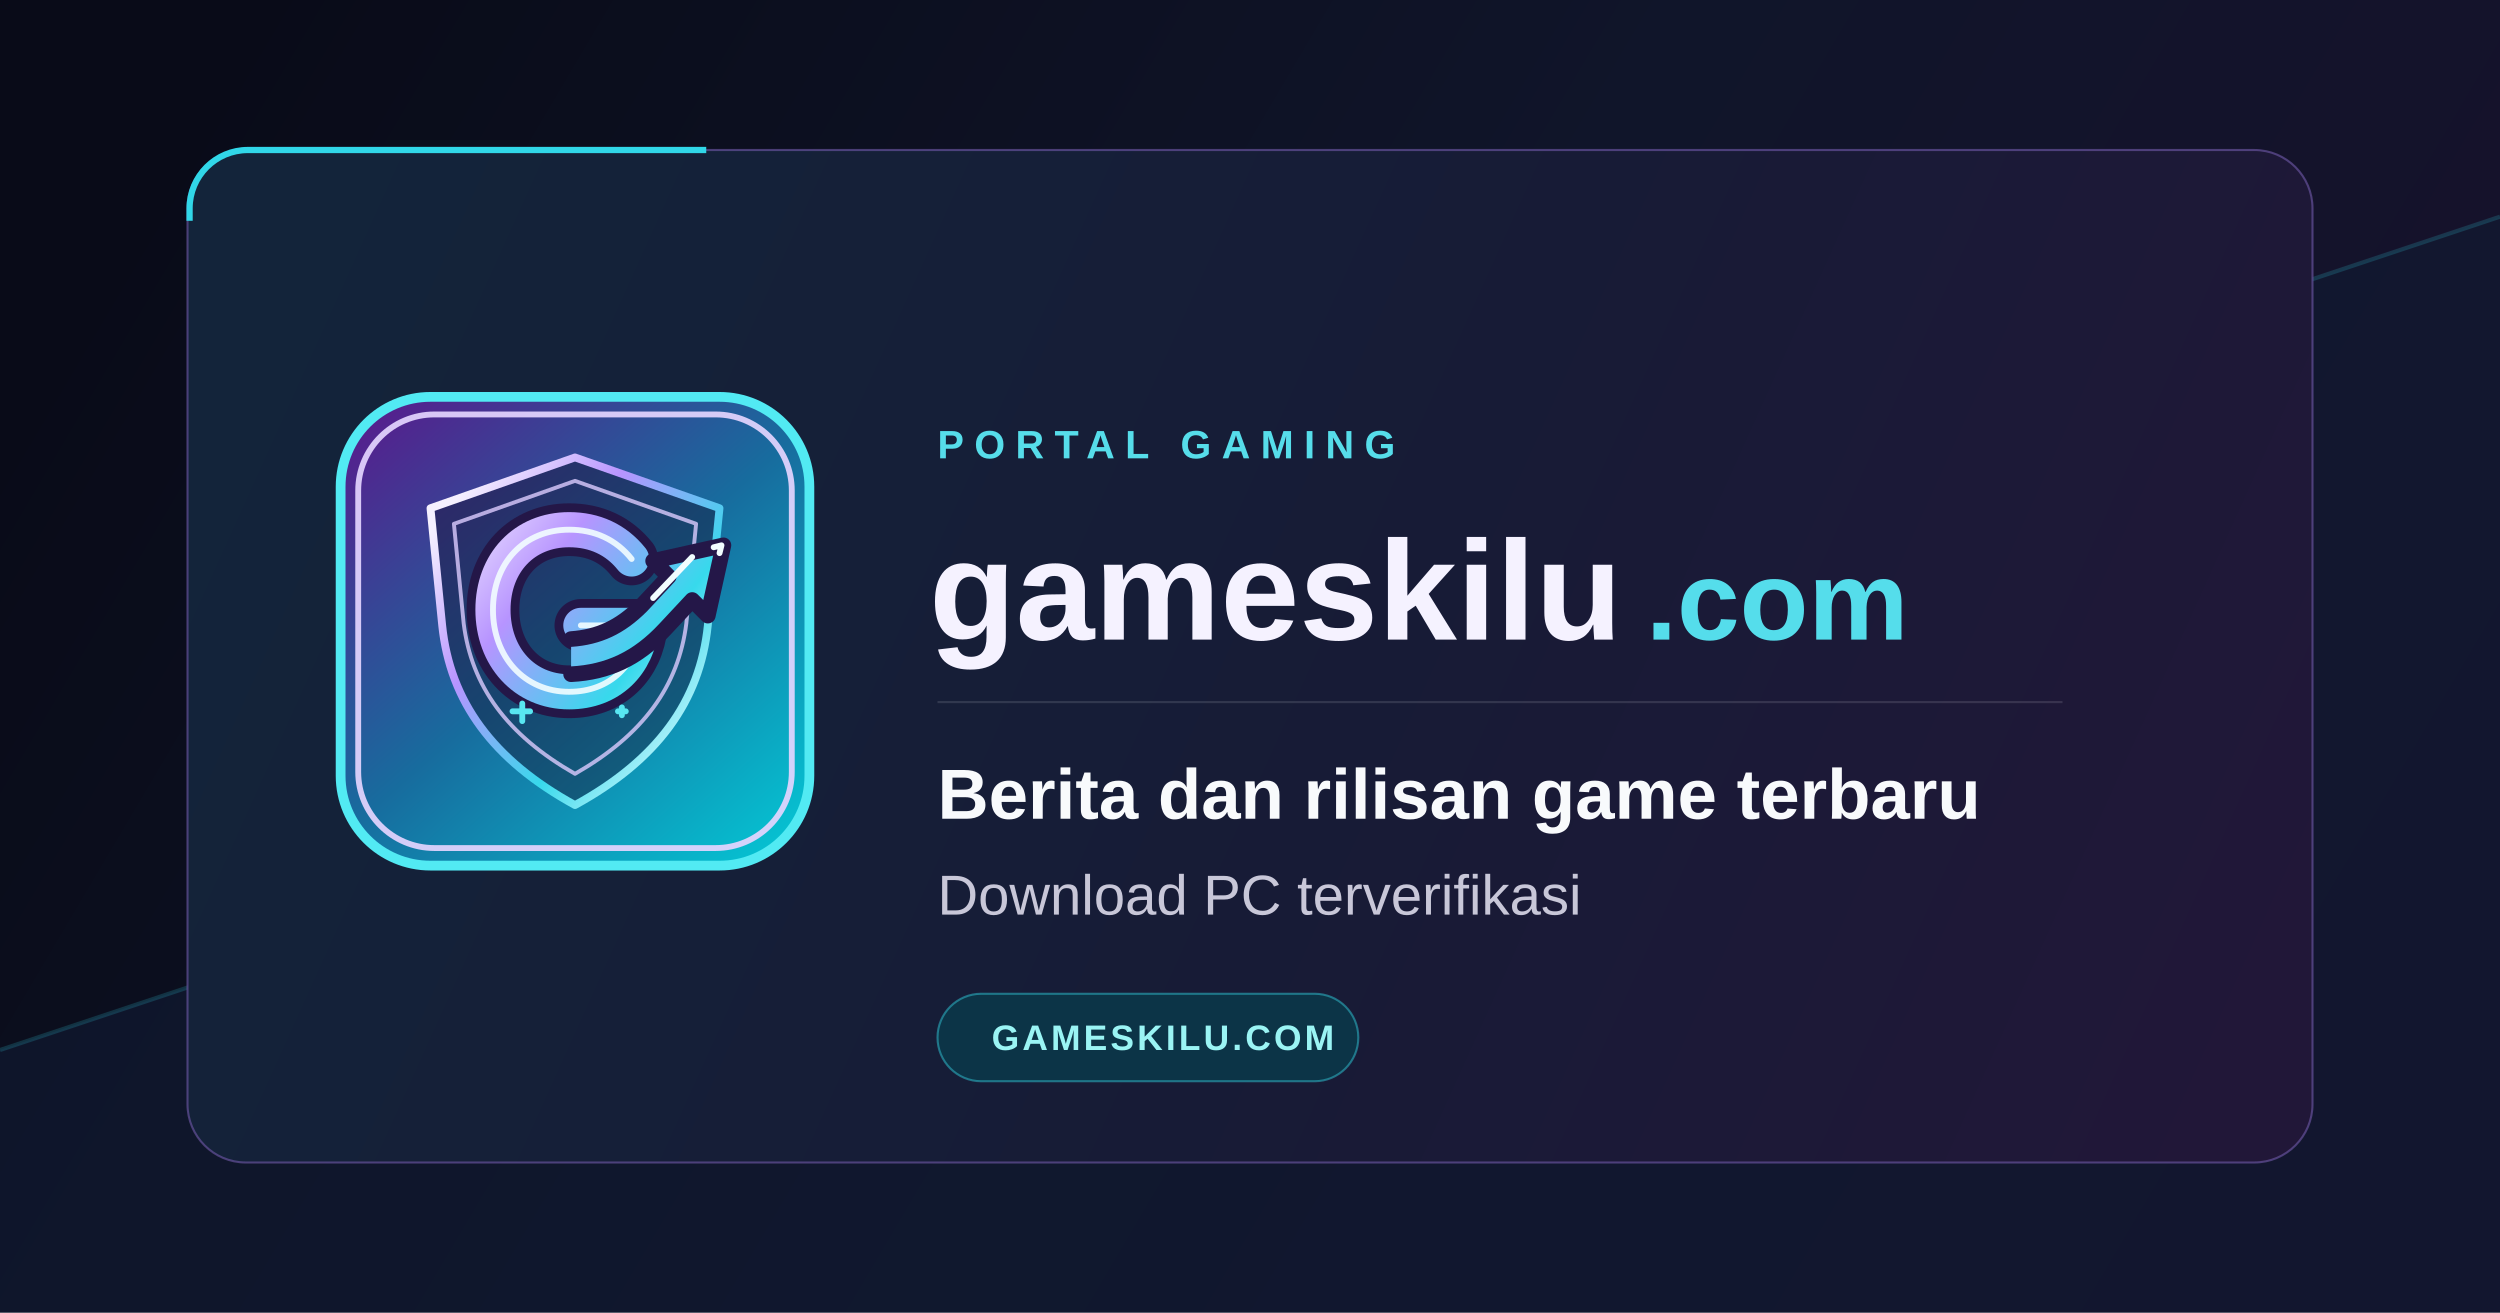
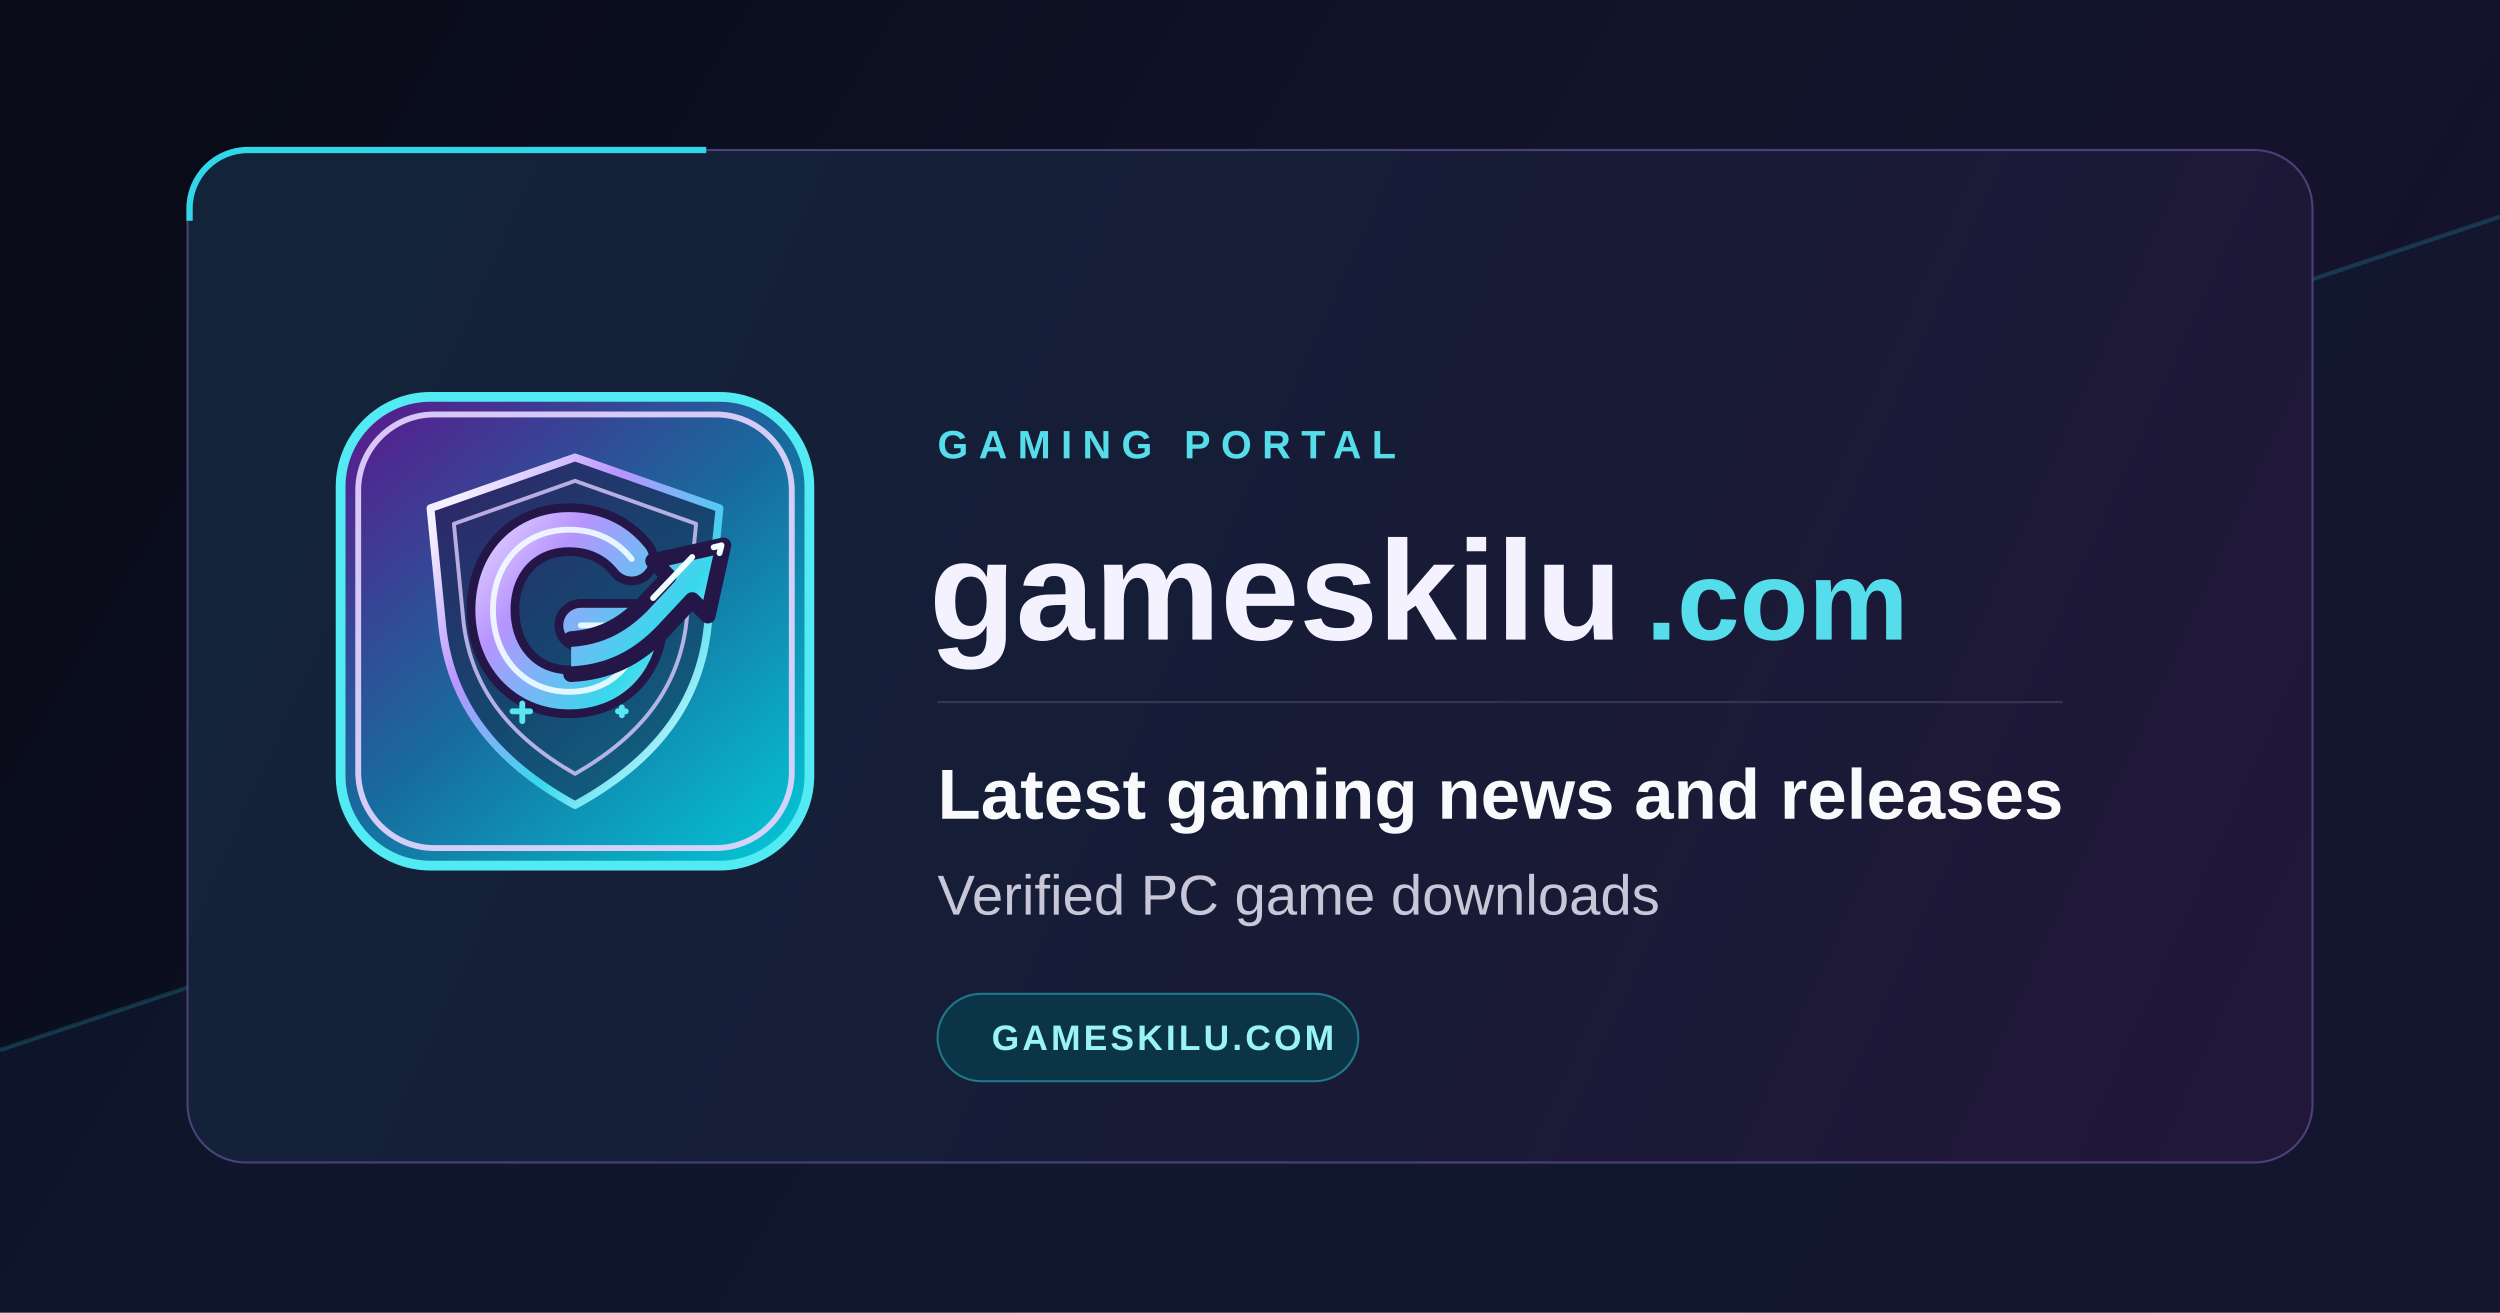
<svg xmlns="http://www.w3.org/2000/svg" width="1200" height="630" viewBox="0 0 1200 630" fill="none">
  <defs>
    <linearGradient id="background" x1="105" y1="28" x2="1090" y2="610" gradientUnits="userSpaceOnUse">
      <stop stop-color="#090B18" />
      <stop offset=".52" stop-color="#10152A" />
      <stop offset="1" stop-color="#17112C" />
    </linearGradient>
    <linearGradient id="panel" x1="145" y1="105" x2="1074" y2="525" gradientUnits="userSpaceOnUse">
      <stop stop-color="#13243A" />
      <stop offset=".55" stop-color="#171B36" />
      <stop offset="1" stop-color="#211738" />
    </linearGradient>
    <linearGradient id="tile" x1="30" y1="16" x2="226" y2="239" gradientUnits="userSpaceOnUse">
      <stop stop-color="#54218E" />
      <stop offset=".5" stop-color="#176C9E" />
      <stop offset="1" stop-color="#06BFD0" />
    </linearGradient>
    <linearGradient id="mark" x1="59" y1="71" x2="202" y2="183" gradientUnits="userSpaceOnUse">
      <stop stop-color="#F5F0FF" />
      <stop offset=".32" stop-color="#B794FF" />
      <stop offset=".68" stop-color="#37D9EC" />
      <stop offset="1" stop-color="#E3FCFF" />
    </linearGradient>
  </defs>
  <rect width="1200" height="630" fill="url(#background)" />
  <path d="M0 504 1200 104v526H0V504Z" fill="#111A31" fill-opacity=".68" />
  <path d="M0 504 1200 104" stroke="#37D9EC" stroke-opacity=".18" stroke-width="2" />
  <rect x="90" y="72" width="1020" height="486" rx="28" fill="url(#panel)" stroke="#6B55A2" stroke-opacity=".65" />
  <path d="M91 106v-6a28 28 0 0 1 28-28h220" stroke="#31D7E8" stroke-width="3" />
  <svg x="156" y="183" width="240" height="240" viewBox="0 0 256 256">
    <rect x="8" y="8" width="240" height="240" rx="46" fill="url(#tile)" stroke="#52EAF3" stroke-width="5" />
    <rect x="17" y="17" width="222" height="222" rx="39" stroke="#E4D5FF" stroke-opacity=".92" stroke-width="3" />
    <path d="m128 39 74 26-6 60c-4 39-26 69-68 92-42-23-64-53-68-92l-6-60 74-26Z" fill="#17102F" fill-opacity=".42" stroke="url(#mark)" stroke-width="4" stroke-linejoin="round" />
    <path d="m128 51 62 22-5 51c-4 32-22 57-57 77-35-20-53-45-57-77l-5-51 62-22Z" stroke="#DCCBFF" stroke-opacity=".8" stroke-width="2" stroke-linejoin="round" />
    <path d="M157 91c-8-10-19-15-32-15-23 0-39 17-39 41s16 42 39 42c21 0 35-14 37-34h-31" stroke="#241748" stroke-width="27" stroke-linecap="round" stroke-linejoin="round" />
    <path d="M157 91c-8-10-19-15-32-15-23 0-39 17-39 41s16 42 39 42c21 0 35-14 37-34h-31" stroke="url(#mark)" stroke-width="18" stroke-linecap="round" stroke-linejoin="round" />
    <path d="M157 91c-8-10-19-15-32-15-23 0-39 17-39 41s16 42 39 42c21 0 35-14 37-34h-31" stroke="#F2FDFF" stroke-opacity=".9" stroke-width="3" stroke-linecap="round" stroke-linejoin="round" />
    <path d="M126 132c14-1 25-6 36-17l14-15-8-8 36-8-8 36-8-8-14 15c-14 15-29 22-48 23" fill="url(#mark)" stroke="#241748" stroke-width="8" stroke-linecap="round" stroke-linejoin="round" />
    <path d="m168 111 20-21m11-5 4-1-1 4" stroke="#F2FDFF" stroke-width="3" stroke-linecap="round" stroke-linejoin="round" />
    <path d="M96 169h9m-4-4v9m49-5h4m-2-2v4" stroke="#58E6F1" stroke-width="3" stroke-linecap="round" />
  </svg>
-   <text x="450" y="220" fill="#56DDEA" font-family="Arial, Helvetica, sans-serif" font-size="19" font-weight="700" letter-spacing="5">PORTAL GAMING</text>
+   <text x="450" y="220" fill="#56DDEA" font-family="Arial, Helvetica, sans-serif" font-size="19" font-weight="700" letter-spacing="5">GAMING PORTAL</text>
  <text x="446" y="307" fill="#F5F2FF" font-family="Arial, Helvetica, sans-serif" font-size="68" font-weight="800">gameskilu</text>
  <text x="790" y="307" fill="#55DDEB" font-family="Arial, Helvetica, sans-serif" font-size="54" font-weight="700">.com</text>
  <path d="M450 337h540" stroke="#FFFFFF" stroke-opacity=".12" />
-   <text x="450" y="393" fill="#F8FAFC" font-family="Arial, Helvetica, sans-serif" font-size="34" font-weight="700">Berita dan rilisan game terbaru</text>
-   <text x="450" y="439" fill="#C8C7D8" font-family="Arial, Helvetica, sans-serif" font-size="27">Download PC terverifikasi</text>
+   <text x="450" y="393" fill="#F8FAFC" font-family="Arial, Helvetica, sans-serif" font-size="34" font-weight="700">Latest gaming news and releases</text>
+   <text x="450" y="439" fill="#C8C7D8" font-family="Arial, Helvetica, sans-serif" font-size="27">Verified PC game downloads</text>
  <rect x="450" y="477" width="202" height="42" rx="21" fill="#0C3447" stroke="#35D8E8" stroke-opacity=".45" />
  <text x="476" y="504" fill="#9AF4F4" font-family="Arial, Helvetica, sans-serif" font-size="17" font-weight="700" letter-spacing="1.5">GAMESKILU.COM</text>
</svg>
